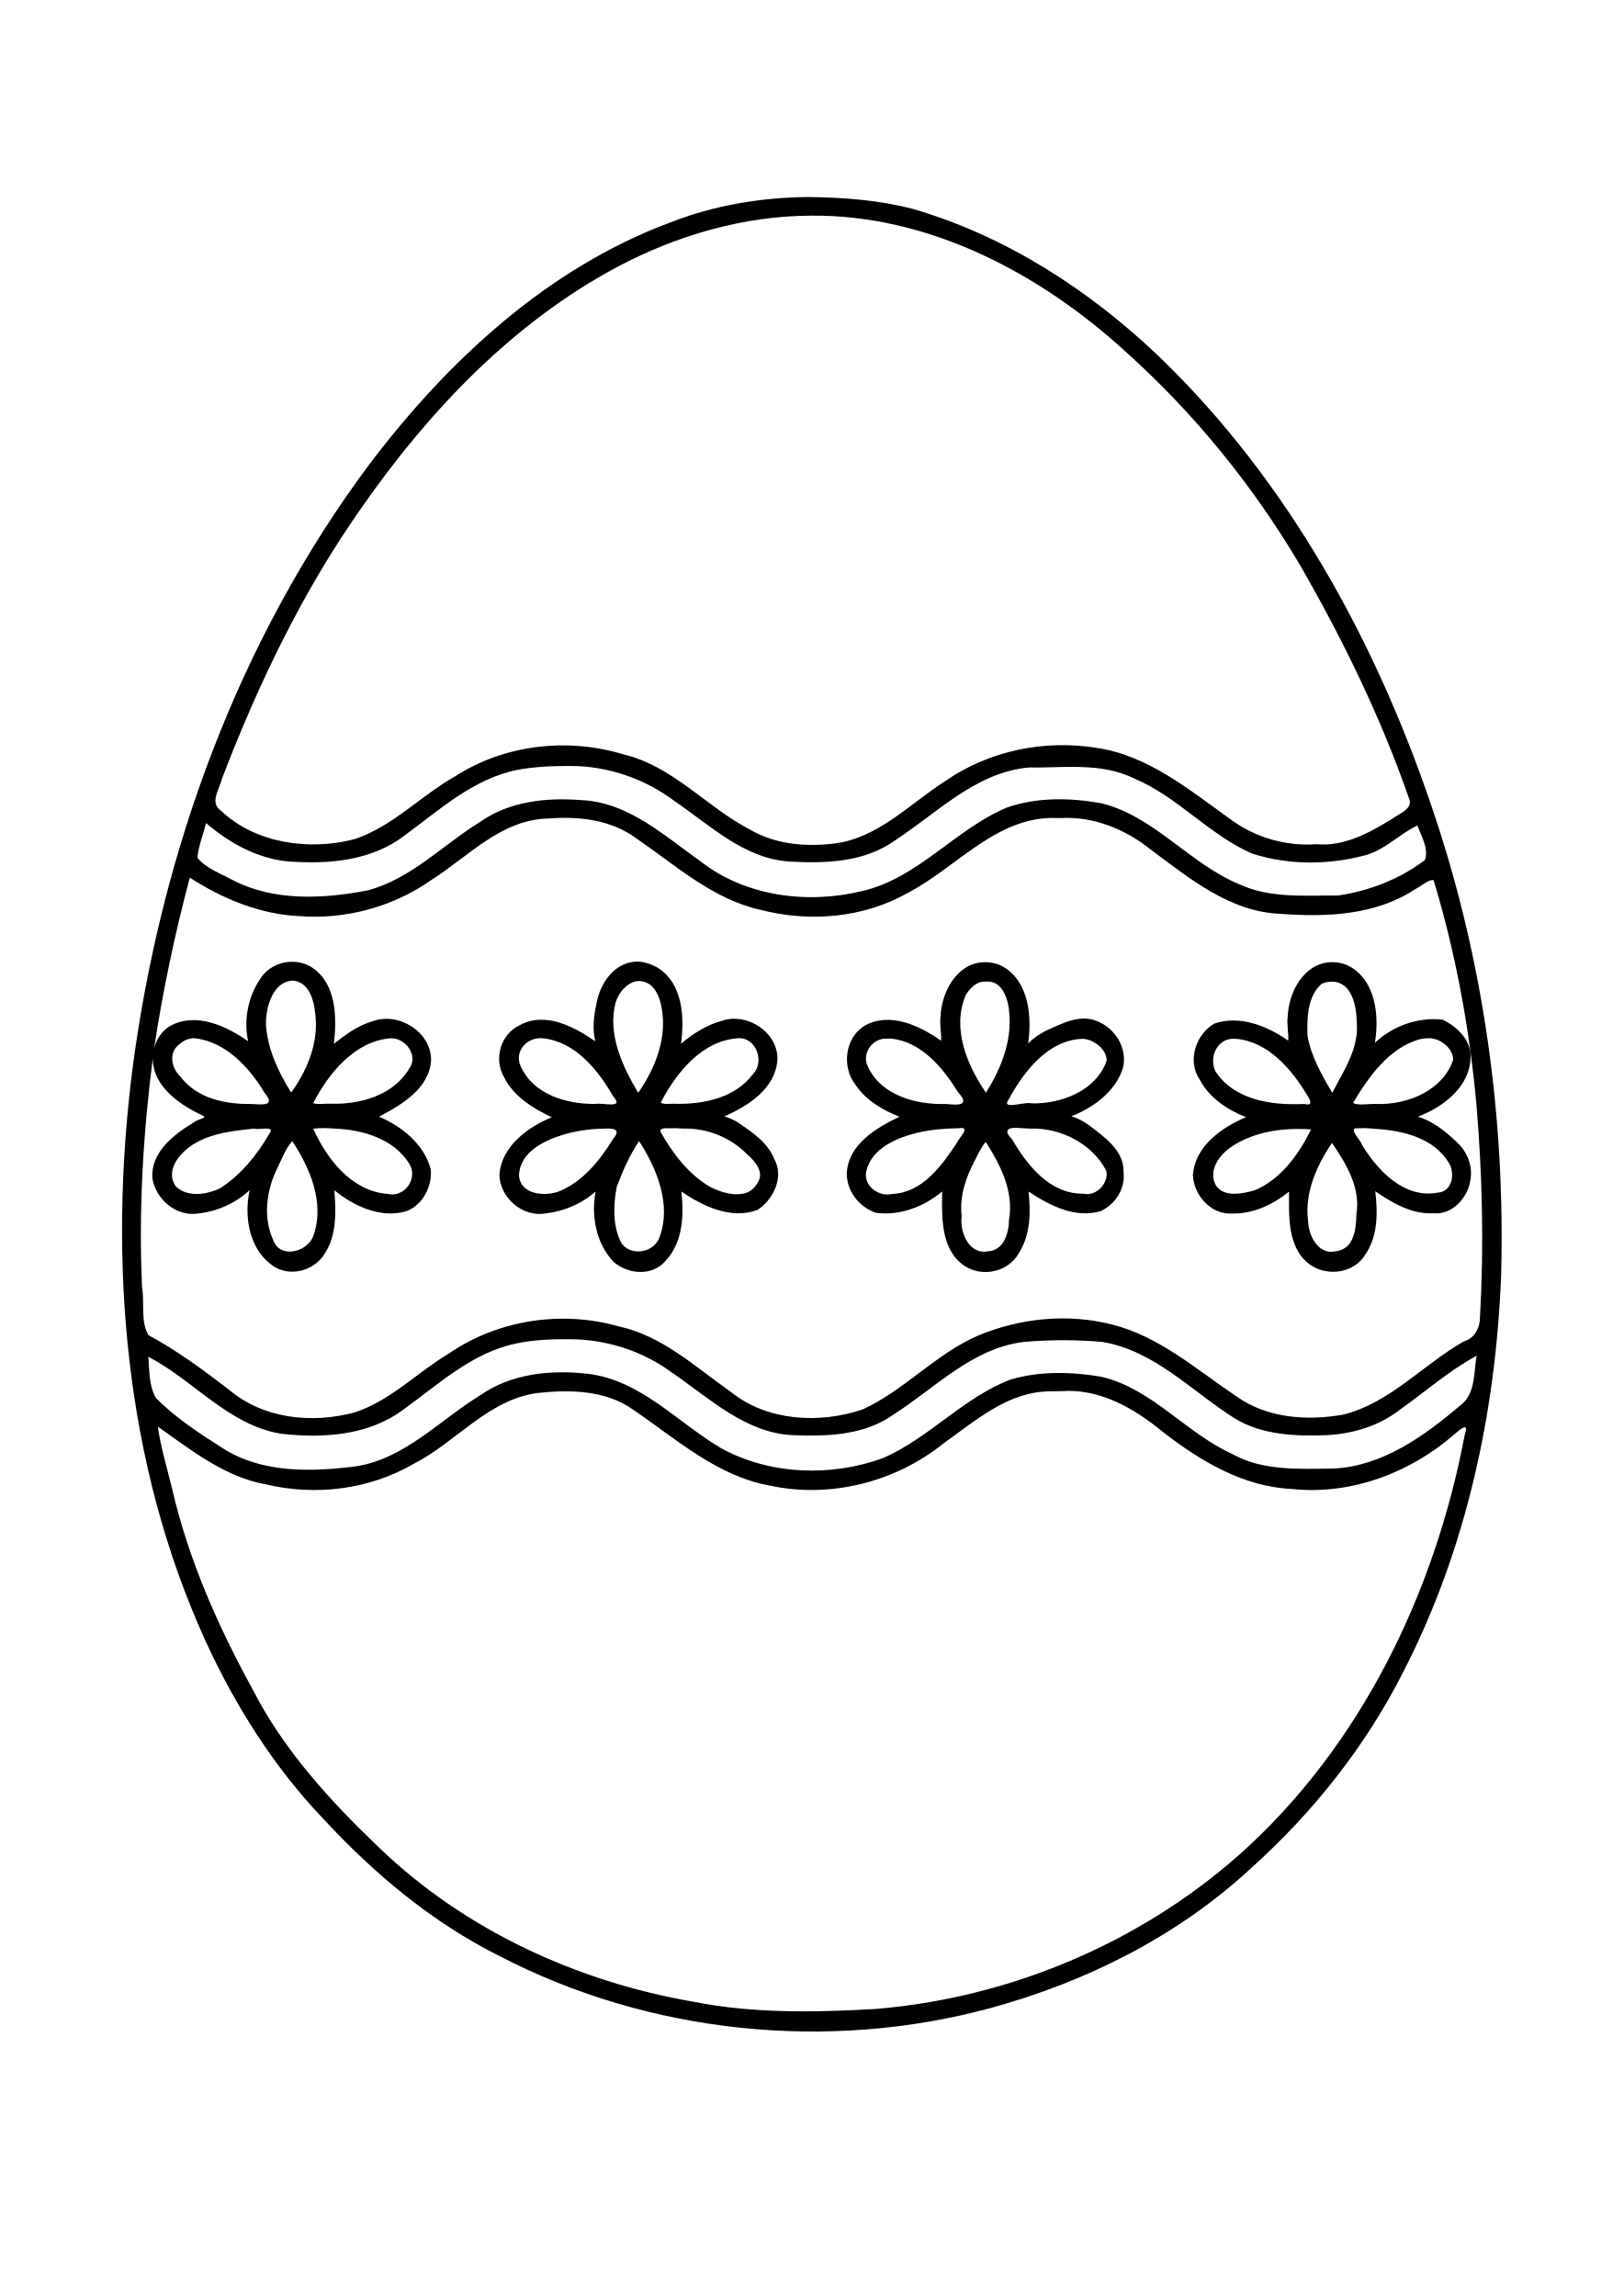
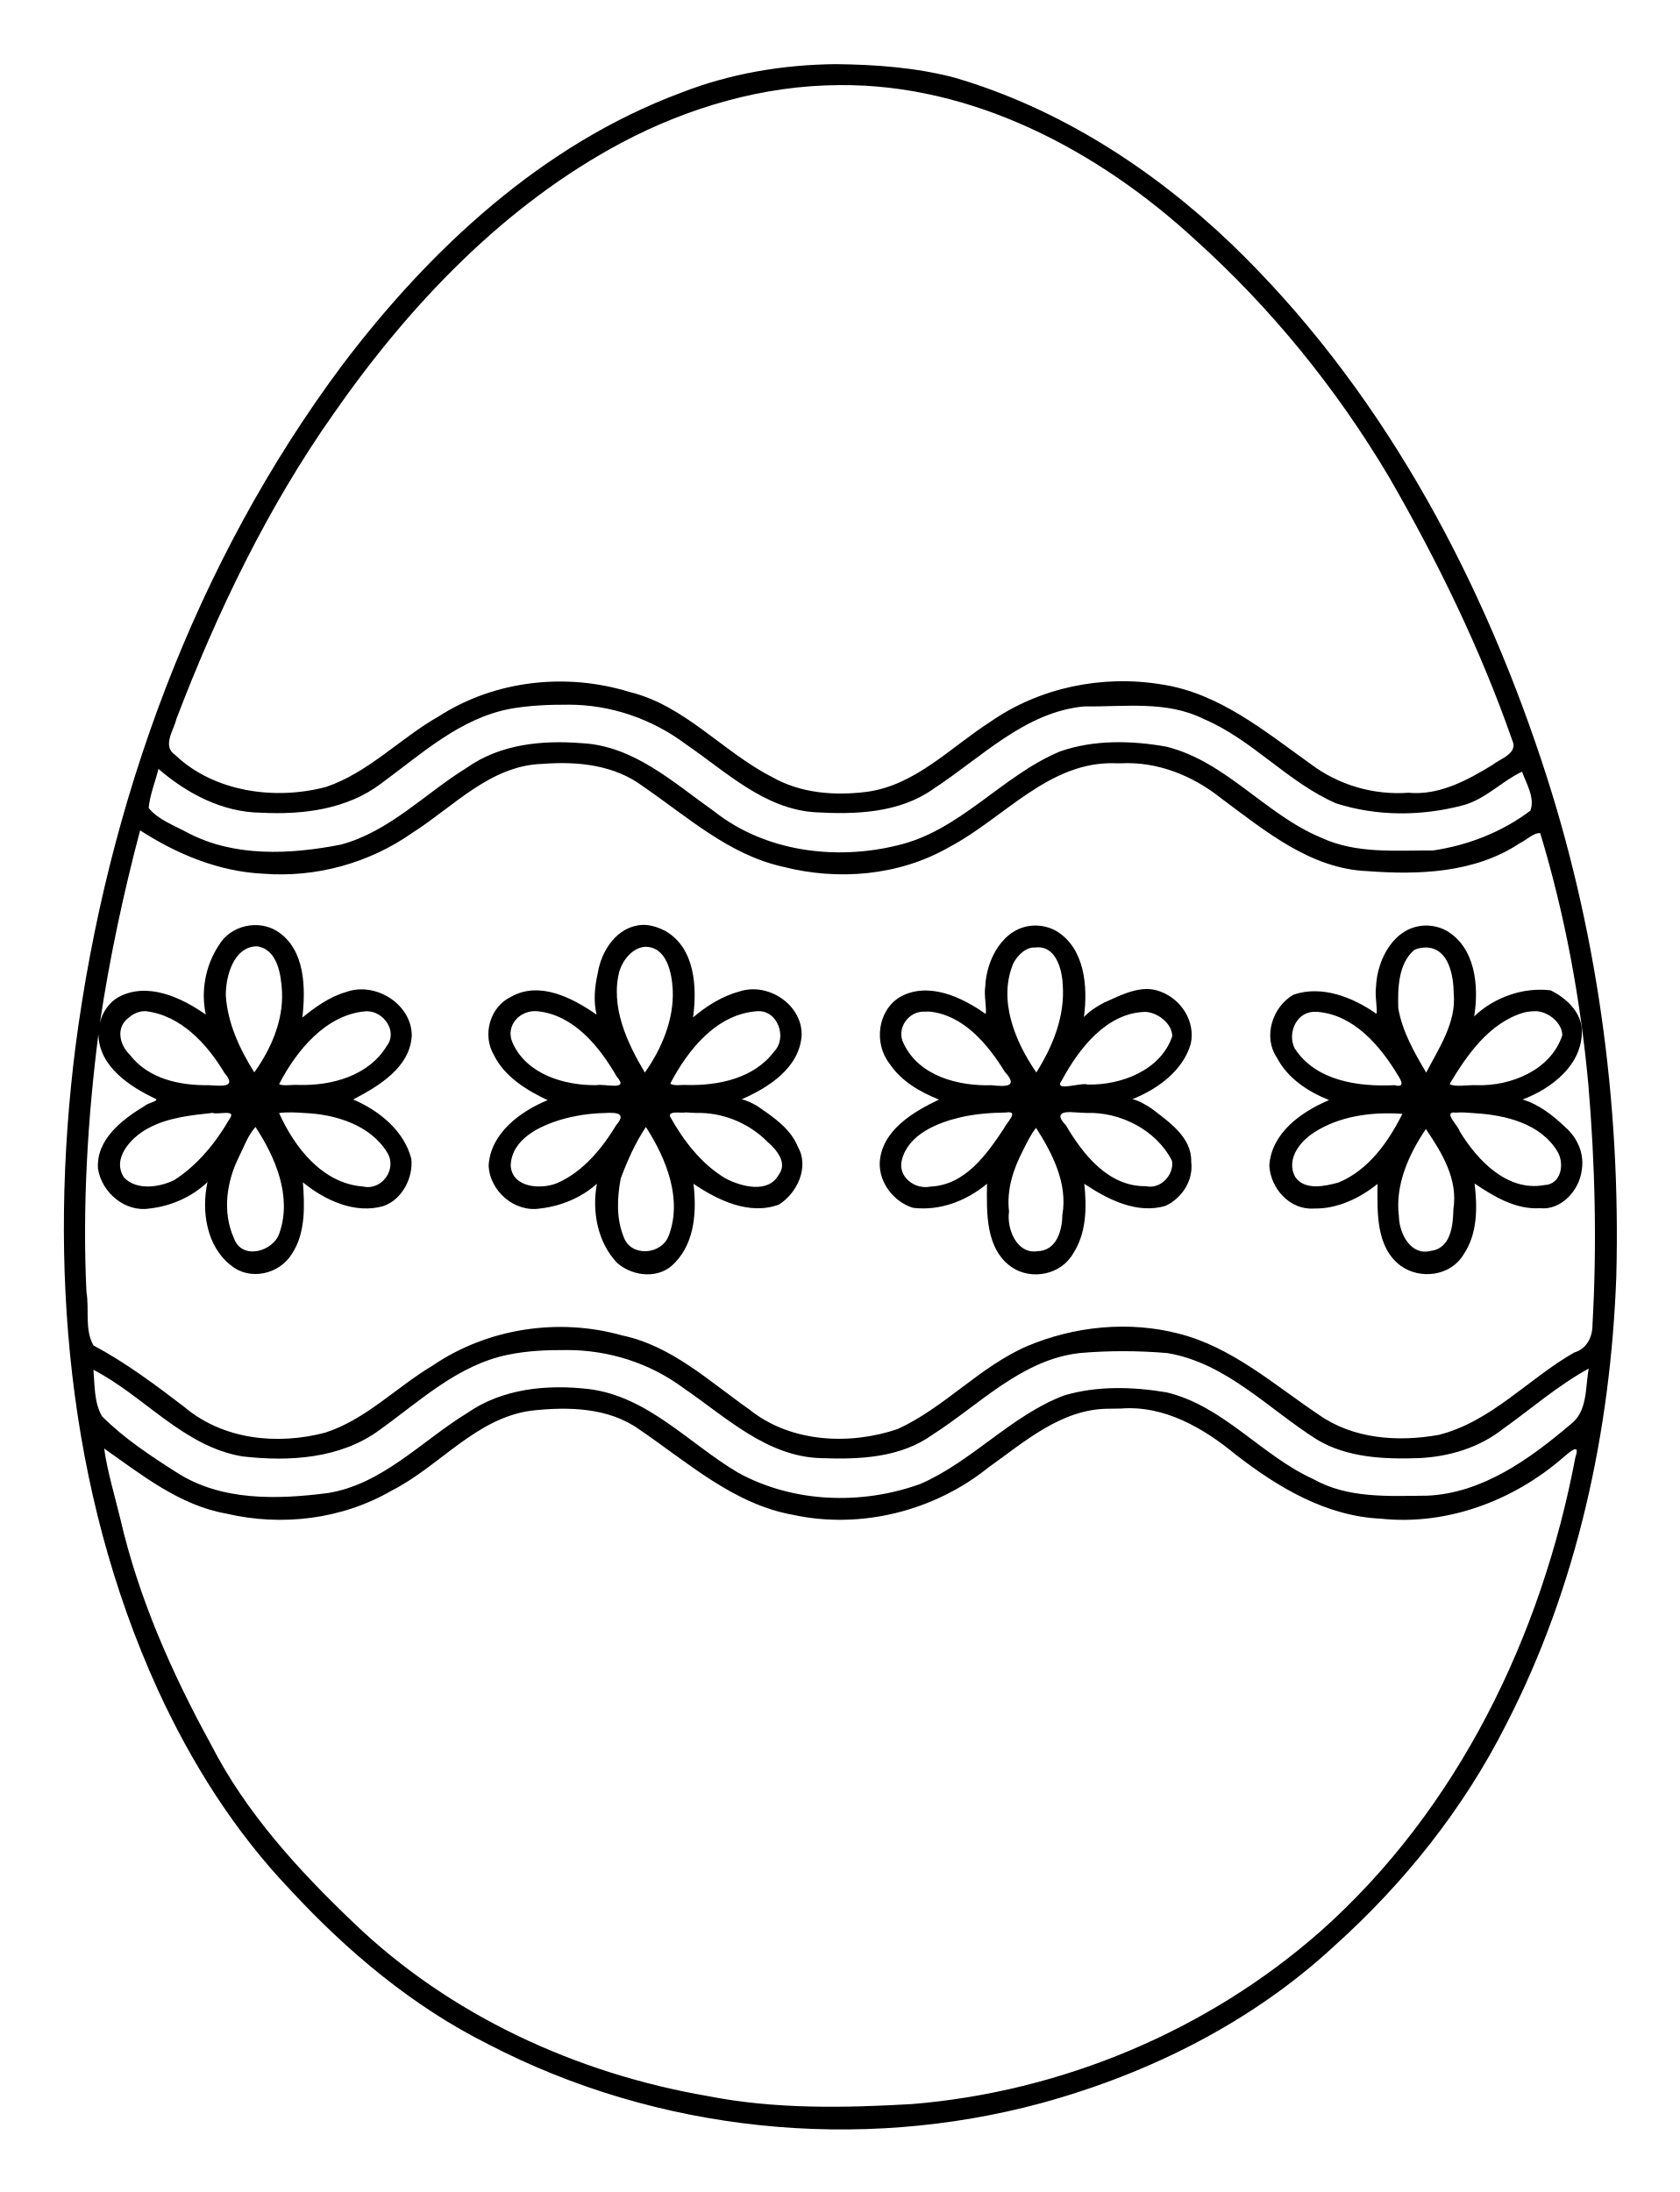
- <svg xmlns="http://www.w3.org/2000/svg" id="svg2034" version="1.1" viewBox="0 0 210 297" height="297mm" width="210mm">
+ <svg xmlns="http://www.w3.org/2000/svg" id="svg2034" version="1.1" viewBox="8.464 18.117 192.951 251.856" height="1600" width="1226">
  <defs id="defs2028" />
  <g id="layer1">
    <path id="path2607" d="M 104.454,25.486 C 98.384,25.551 92.326,26.56 86.662,28.786 70.763,34.716 57.893,46.693 47.788,60.038 30.813,82.798 20.793,110.314 17.122,138.353 c -3.143,24.843 -1.029,50.9 9.444,73.88 3.846,8.393 8.827,16.309 15.216,23.006 6.558,7.093 14.084,13.422 22.766,17.758 19.378,10.077 42.525,12.463 63.589,6.75 12.355,-3.384 24.182,-9.294 33.618,-18.046 8.032,-7.207 14.873,-15.796 19.741,-25.448 8.166,-15.843 11.991,-33.679 12.653,-51.413 0.537,-20.099 -2.242,-40.309 -8.614,-59.397 -7.319,-22.035 -18.806,-43.132 -35.65,-59.34 -8.987,-8.58 -19.761,-15.552 -31.746,-19.058 -4.45,-1.176 -9.099,-1.508 -13.685,-1.559 z m 0.424,2.41 c 15.307,-0.15 29.748,7.516 40.845,17.725 8.784,7.9 16.298,17.166 22.329,27.329 5.56,9.638 10.482,19.72 14.139,30.207 0.724,1.529 -1.333,2.101 -2.263,2.846 -2.909,1.778 -6.153,3.527 -9.639,3.199 -4.016,0.296 -8.032,-0.879 -11.253,-3.299 -5.277,-3.774 -10.579,-8.199 -17.221,-9.163 -6.761,-1.091 -13.907,0.367 -19.555,4.292 -4.568,2.92 -8.637,7.324 -14.238,8.067 -3.704,0.464 -7.597,0.171 -10.895,-1.718 -5.652,-2.888 -10.015,-8.235 -16.397,-9.771 -7.253,-2.231 -15.436,-1.326 -21.853,2.802 -4.449,2.519 -8.075,6.47 -12.976,8.124 -5.861,1.553 -12.859,0.581 -17.316,-3.667 -1.548,-1.031 -0.171,-2.832 0.122,-4.131 C 33.408,88.432 39.175,76.439 46.795,65.623 55.5,53.134 66.378,41.686 79.913,34.487 87.539,30.449 96.161,27.929 104.878,27.896 Z M 73.738,99.082 c 4.842,-0.008 9.599,1.617 13.487,4.528 4.62,3.149 9.032,7.481 14.931,7.838 4.644,0.264 9.676,0.09 13.6,-2.737 5.498,-3.594 10.492,-8.821 17.304,-9.431 4.574,0.066 9.387,-0.687 13.641,1.426 5.621,2.367 9.685,7.287 15.254,9.714 4.71,1.511 9.867,1.484 14.63,0.209 2.553,-0.695 4.434,-2.772 6.738,-3.848 0.491,1.385 1.51,3.014 0.955,4.477 -3.224,2.449 -7.183,3.993 -11.195,4.577 -4.307,-0.024 -8.8,0.41 -12.829,-1.467 -6.41,-2.645 -10.935,-8.761 -17.805,-10.463 -4.016,-0.714 -8.319,-0.811 -12.212,0.551 -6.712,2.806 -11.487,9.148 -18.742,10.807 -7.093,1.73 -15.146,0.694 -20.958,-3.895 -4.661,-3.289 -9.273,-7.587 -15.298,-7.864 -4.528,-0.362 -9.334,0.119 -13.144,2.815 -4.8,2.953 -8.903,7.348 -14.478,8.841 -5.822,1.142 -12.238,1.457 -17.583,-1.351 -1.53,-0.841 -3.414,-1.494 -4.507,-2.857 0.152,-1.543 0.75,-2.979 1.128,-4.489 3.287,2.84 7.352,4.984 11.783,5.032 4.799,0.254 9.892,-0.378 13.826,-3.374 4.583,-3.353 8.977,-7.434 14.752,-8.554 2.197,-0.396 4.487,-0.496 6.723,-0.484 z m 63.472,6.737 c 4.244,-0.226 8.327,1.435 11.597,4.064 5,3.704 10.219,8.062 16.745,8.324 5.938,0.45 12.35,0.21 17.48,-3.188 0.742,-0.349 1.709,-1.288 2.381,-1.167 2.848,9.395 4.625,19.101 5.525,28.861 0.781,9.163 0.995,18.415 0.478,27.602 0.007,1.413 -0.657,2.785 -2.088,3.197 -5.269,3.001 -9.534,7.946 -15.567,9.468 -4.699,0.841 -9.852,0.491 -13.855,-2.355 -5.092,-3.421 -9.925,-7.732 -16.046,-9.281 -5.736,-1.483 -11.981,-0.849 -17.415,1.447 -5.455,2.371 -9.491,7.071 -14.879,9.527 -5.53,1.872 -12.295,1.548 -17.007,-2.242 -4.588,-3.217 -8.92,-7.316 -14.596,-8.513 -7.338,-2.079 -15.524,-0.834 -21.836,3.474 -4.156,2.48 -7.64,6.176 -12.311,7.685 -5.522,1.455 -11.739,0.822 -16.213,-2.965 -3.329,-2.55 -6.716,-5.079 -10.415,-7.052 -1.039,-1.81 -0.464,-4.136 -0.81,-6.153 -0.469,-9.835 0.144,-20.019 1.375,-29.607 0.06,3.716 3.602,6.024 6.617,7.444 0.289,0.254 -0.967,0.463 -1.278,0.785 -2.577,1.544 -5.606,3.855 -5.387,7.202 0.408,2.746 3.119,5.073 5.957,4.591 2.451,-0.268 4.831,-1.334 6.629,-3.027 -0.735,3.317 -0.113,7.428 2.731,9.594 2.16,1.772 5.554,0.977 6.961,-1.35 1.611,-2.403 1.457,-5.658 1.266,-8.219 2.511,2.058 6.006,3.686 9.287,2.715 2.12,-0.755 3.405,-3.259 3.17,-5.419 -0.839,-3.246 -3.716,-5.545 -6.679,-6.816 2.889,-1.516 6.51,-3.642 6.728,-7.303 0.028,-3.663 -4.215,-6.286 -7.573,-5.034 -1.878,0.543 -3.49,1.709 -4.992,2.92 0.377,-3.391 0.343,-7.778 -2.84,-9.883 -2.215,-1.433 -5.425,-0.709 -6.763,1.586 -1.533,2.315 -2.081,5.248 -1.496,7.963 -2.792,-1.972 -6.719,-3.803 -10.041,-2.006 -1.091,0.624 -1.84,1.742 -2.125,2.954 1.119,-7.441 2.689,-14.832 4.621,-22.118 4.233,2.737 9.054,4.741 14.148,4.98 6.049,0.473 12.178,-1.211 17.14,-4.703 4.743,-3.014 8.971,-7.757 14.974,-7.917 3.999,-0.316 8.265,0.12 11.563,2.617 5.053,3.461 9.818,7.813 15.975,9.189 6.374,1.645 13.39,1.067 19.153,-2.238 6.316,-3.316 11.508,-9.966 19.224,-9.635 0.163,3e-5 0.326,-5.1e-4 0.489,-5.1e-4 z m -54.98,18.569 c -2.857,0.152 -4.673,2.906 -5.096,5.506 -0.358,1.567 -0.521,3.221 -0.144,4.801 -2.754,-1.906 -6.524,-3.898 -9.808,-2.059 -2.467,1.166 -3.353,4.412 -1.975,6.727 1.22,2.495 3.853,4.076 6.16,5.16 -3.139,1.29 -6.534,3.788 -6.777,7.46 0.076,2.955 2.98,5.486 5.944,4.984 2.375,-0.272 4.71,-1.236 6.494,-2.842 -0.591,3.147 0.073,6.768 2.344,9.115 1.849,1.607 4.936,1.872 6.653,-0.079 2.276,-2.374 2.463,-5.932 2.102,-9.028 2.799,1.896 6.415,3.646 9.819,2.386 2.084,-1.308 3.506,-4.308 2.179,-6.619 -0.845,-2.141 -2.905,-3.487 -4.731,-4.739 -0.543,-0.312 -1.114,-0.586 -1.722,-0.745 3.087,-1.345 6.605,-3.601 6.877,-7.297 0.129,-3.534 -3.831,-6.164 -7.11,-5.095 -1.996,0.531 -3.795,1.666 -5.361,2.987 0.472,-3.471 0.226,-7.946 -3.165,-9.916 -0.826,-0.428 -1.743,-0.741 -2.684,-0.71 z m 44.983,0.076 c -3.49,0.14 -5.449,3.893 -5.566,7.015 -0.166,0.997 0.184,2.467 0.051,3.143 -2.72,-1.939 -6.603,-3.762 -9.83,-1.961 -2.615,1.556 -3.043,5.368 -1.202,7.687 1.333,1.994 3.484,3.246 5.671,4.107 -2.99,1.418 -6.607,3.564 -6.816,7.262 -0.063,2.326 1.631,4.489 3.813,5.174 3.081,0.386 6.168,-0.793 8.516,-2.765 -0.043,3.284 -0.203,7.503 2.858,9.6 2.291,1.535 5.66,0.843 7.037,-1.583 1.534,-2.356 1.574,-5.308 1.281,-8.01 2.688,1.795 6.055,3.522 9.353,2.526 1.906,-0.911 3.203,-2.936 2.932,-5.076 0.072,-2.796 -2.551,-4.552 -4.522,-6.074 -0.695,-0.454 -1.417,-0.911 -2.235,-1.102 2.89,-1.146 5.812,-3.262 6.708,-6.367 0.54,-2.547 -1.063,-5.076 -3.442,-5.975 -2.206,-0.916 -4.582,0.395 -6.585,1.283 -0.82,0.434 -1.606,0.949 -2.252,1.622 0.464,-3.451 0.128,-7.881 -3.166,-9.879 -0.787,-0.449 -1.7,-0.66 -2.603,-0.628 z m 44.9,0 c -3.49,0.14 -5.449,3.893 -5.566,7.015 -0.155,1.004 0.167,2.431 0.055,3.13 -2.685,-1.897 -6.28,-3.328 -9.538,-2.207 -2.431,1.39 -3.538,4.855 -1.899,7.254 1.229,2.361 3.574,3.894 5.985,4.858 -3.175,1.341 -6.607,3.754 -6.865,7.503 0.118,2.631 2.366,5.164 5.135,4.956 2.69,0.052 5.236,-1.173 7.299,-2.825 -0.022,3.204 -0.219,7.26 2.655,9.401 2.251,1.629 5.734,1.183 7.212,-1.268 1.631,-2.381 1.615,-5.43 1.282,-8.183 2.24,1.52 4.723,3.009 7.541,2.84 2.401,0.255 4.47,-2.05 4.757,-4.283 0.36,-1.923 -0.454,-3.802 -1.909,-5.058 -1.394,-1.33 -3,-2.588 -4.87,-3.15 3.34,-1.259 6.872,-3.984 6.808,-7.897 -0.021,-2.131 -1.823,-3.788 -3.604,-4.648 -3.14,-0.378 -6.481,0.808 -8.769,2.993 0.568,-3.461 0.143,-7.961 -3.239,-9.873 -0.755,-0.401 -1.617,-0.589 -2.47,-0.559 z m -134.156,2.381 c 2.394,0.314 2.793,3.307 2.893,5.257 0.146,3.337 -1.307,6.624 -3.187,9.228 -1.669,-2.651 -3.079,-5.678 -3.271,-8.838 -0.023,-2.183 0.892,-5.613 3.565,-5.646 z m 44.654,0.055 c 2.461,0.033 3.031,3.014 3.13,4.962 0.158,3.412 -1.306,6.811 -3.204,9.492 -2.035,-3.404 -3.998,-7.614 -2.914,-11.685 0.402,-1.272 1.521,-2.699 2.988,-2.769 z m 44.78,0.083 c 2.304,-0.293 3.063,2.391 3.152,4.198 0.3,3.649 -1.128,7.146 -3.026,10.159 -2.462,-3.561 -4.431,-8.349 -2.625,-12.584 0.501,-0.881 1.399,-1.841 2.499,-1.772 z m 45.049,0.004 c 2.475,0.164 3.015,3.261 3.03,5.275 0.323,3.341 -1.722,6.312 -3.162,9.094 -1.359,-2.294 -2.748,-4.734 -3.209,-7.404 -0.06,-2.28 -0.009,-5.08 1.834,-6.691 0.47,-0.216 0.993,-0.297 1.507,-0.274 z m -147.25,7.314 c 4.02,0.456 7.08,3.794 9.046,7.096 1.477,1.725 -0.32,1.489 -1.807,1.407 -3.343,0.039 -6.935,-0.709 -9.084,-3.52 -1.174,-1.117 -1.612,-3.134 -0.128,-4.219 0.537,-0.477 1.244,-0.801 1.972,-0.763 z m 25.387,0.004 c 1.944,-0.01 3.591,2.304 2.317,3.979 -2.092,3.453 -6.329,4.596 -10.163,4.49 -0.656,-0.052 -1.721,0.153 -2.219,-0.082 1.975,-3.843 5.415,-8.078 10.064,-8.387 z m 44.879,-0.003 c 2.354,-0.149 3.487,3.043 1.923,4.65 -2.303,3.063 -6.362,3.904 -9.964,3.829 -0.586,-0.054 -1.67,0.156 -1.949,-0.179 2.019,-3.857 5.307,-7.986 9.989,-8.3 z m 89.537,5.2e-4 c 1.381,0.084 2.942,1.348 2.955,2.764 -1.316,3.989 -5.846,5.839 -9.786,5.739 -0.973,-0.069 -2.653,0.269 -3.155,-0.154 2.025,-3.379 4.579,-7.041 8.547,-8.203 0.472,-0.102 0.956,-0.161 1.439,-0.146 z m -114.718,0.012 c 4.169,0.461 7.09,4.125 9.045,7.524 1.484,1.657 -1.366,0.764 -2.352,0.961 -3.697,0.042 -8.017,-1.24 -9.63,-4.878 -0.887,-1.984 0.899,-3.854 2.937,-3.607 z m 44.966,0.031 c 3.918,0.394 6.716,3.781 8.653,6.92 1.586,1.731 0.162,1.728 -1.515,1.539 -3.798,0.123 -8.307,-1.034 -10.085,-4.735 -0.947,-1.747 0.539,-3.859 2.476,-3.713 0.157,0.001 0.314,-0.029 0.471,-0.011 z m 24.811,0.031 c 1.41,0.073 3.075,1.335 3.08,2.807 -1.341,3.945 -5.933,5.637 -9.716,5.544 -0.787,-0.29 -4.057,0.958 -2.948,-0.524 1.936,-3.591 5.116,-7.724 9.584,-7.826 z m 19.783,0.003 c 4.182,0.341 7.218,3.938 9.236,7.304 0.43,0.659 0.769,1.42 -0.387,1.12 -4.135,0.198 -9.054,-0.461 -11.49,-4.238 -0.892,-1.798 0.274,-4.35 2.476,-4.183 l 0.16,-0.004 z M 43.404,145.998 c 3.539,0.137 7.603,1.355 9.545,4.566 1.148,1.868 -0.615,4.382 -2.798,3.881 -4.666,-0.357 -7.87,-4.498 -9.638,-8.441 0.962,-0.132 1.926,-0.07 2.891,-0.006 z m 44.954,-0.007 c 3.065,-0.091 6.1,1.123 8.272,3.322 1.064,0.927 2.324,2.413 1.289,3.779 -1.21,2.198 -4.28,1.371 -6.107,0.427 -2.782,-1.649 -4.852,-4.362 -6.403,-7.156 -0.095,-0.644 1.353,-0.328 1.843,-0.431 0.368,0.019 0.737,0.039 1.105,0.058 z m 44.901,0 c 3.873,-0.138 8.035,1.932 9.844,5.506 0.269,1.604 -1.331,3.304 -3.001,2.909 -4.309,0.072 -7.247,-3.679 -9.197,-7.012 -1.294,-1.323 -0.381,-1.597 0.98,-1.474 0.458,0.024 0.916,0.048 1.374,0.072 z m 44.623,0.03 c 3.511,0.208 7.586,1.166 9.529,4.438 0.815,1.406 0.403,3.742 -1.521,3.82 -4.272,0.786 -7.7,-2.849 -9.723,-6.16 -0.207,-0.71 -2.018,-2.361 -0.45,-2.163 0.724,-0.072 1.443,0.021 2.166,0.064 z m -53.861,-0.079 c 1.613,-0.25 0.071,1.162 -0.213,1.809 -2,3.022 -4.474,6.527 -8.456,6.702 -1.812,0.388 -3.794,-1.155 -3.285,-3.058 0.742,-2.936 4.025,-4.246 6.625,-4.877 1.774,-0.417 3.516,-0.543 5.33,-0.577 z m -91.152,0.043 c 0.598,0.251 2.808,-0.469 1.961,0.674 -1.571,2.738 -3.691,5.334 -6.366,7.049 -1.719,0.835 -4.283,1.216 -5.747,-0.27 -1.481,-2.181 0.779,-4.606 2.642,-5.623 2.258,-1.281 4.979,-1.554 7.51,-1.829 z m 45.01,0.018 c 1.393,-0.091 2.57,-0.005 1.385,1.365 -1.659,2.727 -3.844,5.396 -6.781,6.673 -1.878,0.787 -5.187,0.555 -5.359,-1.982 0.092,-3.075 3.336,-4.575 5.879,-5.329 1.59,-0.447 3.249,-0.695 4.876,-0.727 z m 91.693,0.095 c -1.604,3.218 -3.907,6.478 -7.337,7.886 -1.569,0.438 -3.871,0.929 -4.96,-0.608 -1.098,-1.98 0.455,-4.038 2.087,-5.099 2.947,-1.947 6.752,-2.436 10.21,-2.178 z m -131.769,1.508 c 2.297,3.492 4.204,7.979 2.759,12.154 -0.672,2.183 -4.343,3.186 -5.23,0.634 -1.361,-2.978 -0.863,-6.508 0.576,-9.371 0.551,-1.13 1.09,-2.562 1.895,-3.417 z m 44.944,0.139 c 2.256,3.543 4.12,8.154 2.539,12.333 -0.814,2.23 -4.36,2.516 -5.184,0.157 -0.864,-2.123 -0.752,-4.543 -0.333,-6.73 0.766,-2.032 1.659,-4.064 2.883,-5.895 z m 44.742,-0.038 c 1.89,2.96 3.652,6.397 3.015,10.027 -0.02,1.756 -0.658,4.089 -2.853,4.144 -2.394,0.371 -3.563,-2.606 -3.272,-4.557 -0.296,-2.51 0.487,-4.897 1.64,-7.093 0.446,-0.883 0.86,-1.778 1.47,-2.522 z m 44.824,0.192 c 1.821,2.698 3.662,5.709 3.121,9.142 -0.045,1.86 -0.266,4.534 -2.648,4.809 -2.284,0.56 -3.577,-2.051 -3.612,-3.963 -0.463,-3.57 1.118,-7.125 3.094,-10.041 z m -98.765,25.337 c 4.783,-0.016 9.523,1.473 13.39,4.34 4.868,3.318 9.602,7.92 15.857,8.079 4.38,0.164 9.096,-0.033 12.793,-2.693 5.418,-3.464 10.26,-8.652 16.95,-9.387 3.321,-0.287 6.709,-0.276 10.028,0.007 6.779,1.136 11.61,6.419 17.185,9.935 3.504,2.111 7.815,2.276 11.77,2.133 3.448,-0.172 6.868,-1.195 9.607,-3.351 3.26,-2.323 6.367,-5.039 9.854,-6.934 -0.408,2.18 -0.101,4.929 -2.101,6.419 -4.672,3.969 -10.102,7.891 -16.426,8.182 -4.406,0.037 -9.119,0.347 -13.082,-1.888 -5.972,-2.697 -10.348,-8.418 -16.89,-9.983 -3.88,-0.65 -7.997,-0.773 -11.799,0.364 -6.1,2.325 -10.531,7.572 -16.493,10.159 -6.758,2.452 -14.637,2.175 -20.943,-1.295 -5.617,-3.318 -10.379,-8.789 -17.185,-9.61 -4.768,-0.553 -9.874,-0.061 -13.916,2.748 -5.243,3.198 -9.742,8.202 -16.056,9.209 -5.777,0.737 -12.2,0.941 -17.335,-2.364 -3.022,-1.925 -6.053,-3.918 -8.588,-6.461 -0.925,-1.604 -0.827,-3.545 -0.985,-5.34 5.845,3.019 10.353,8.82 17.119,9.95 5.359,0.616 11.251,0.277 15.751,-3.033 4.636,-3.32 8.985,-7.467 14.747,-8.645 2.228,-0.464 4.491,-0.556 6.747,-0.541 z m 63.671,6.721 c 4.983,-0.403 9.537,2.253 13.227,5.308 4.824,3.741 10.374,7.061 16.633,7.342 7.624,0.816 15.287,-2.07 21.007,-7.058 0.687,-0.58 1.973,-1.748 1.367,-0.008 -3.877,20.529 -13.498,40.439 -29.241,54.439 -13.005,11.482 -29.812,18.489 -46.996,19.891 -7.835,0.45 -15.771,0.6 -23.493,-0.929 -15.027,-2.585 -29.59,-9.255 -40.67,-19.922 -6.326,-6.031 -12.377,-12.654 -16.377,-20.488 -4.488,-8.19 -8.306,-16.798 -10.408,-25.922 -0.638,-2.629 -1.527,-5.612 -1.852,-8.061 4.328,3.039 8.654,6.518 14.012,7.473 6.39,1.503 13.315,0.671 19.021,-2.637 5.521,-2.796 9.683,-8.364 16.106,-9.195 4.145,-0.452 8.797,-0.379 12.347,2.17 5.534,3.761 10.838,8.592 17.674,9.812 7.8,1.679 16.198,-0.444 22.403,-5.421 4.176,-2.974 8.414,-6.747 13.8,-6.774 0.48,-0.013 0.96,-0.019 1.44,-0.02 z" style="fill:#000000;stroke-width:0.504" />
  </g>
</svg>
